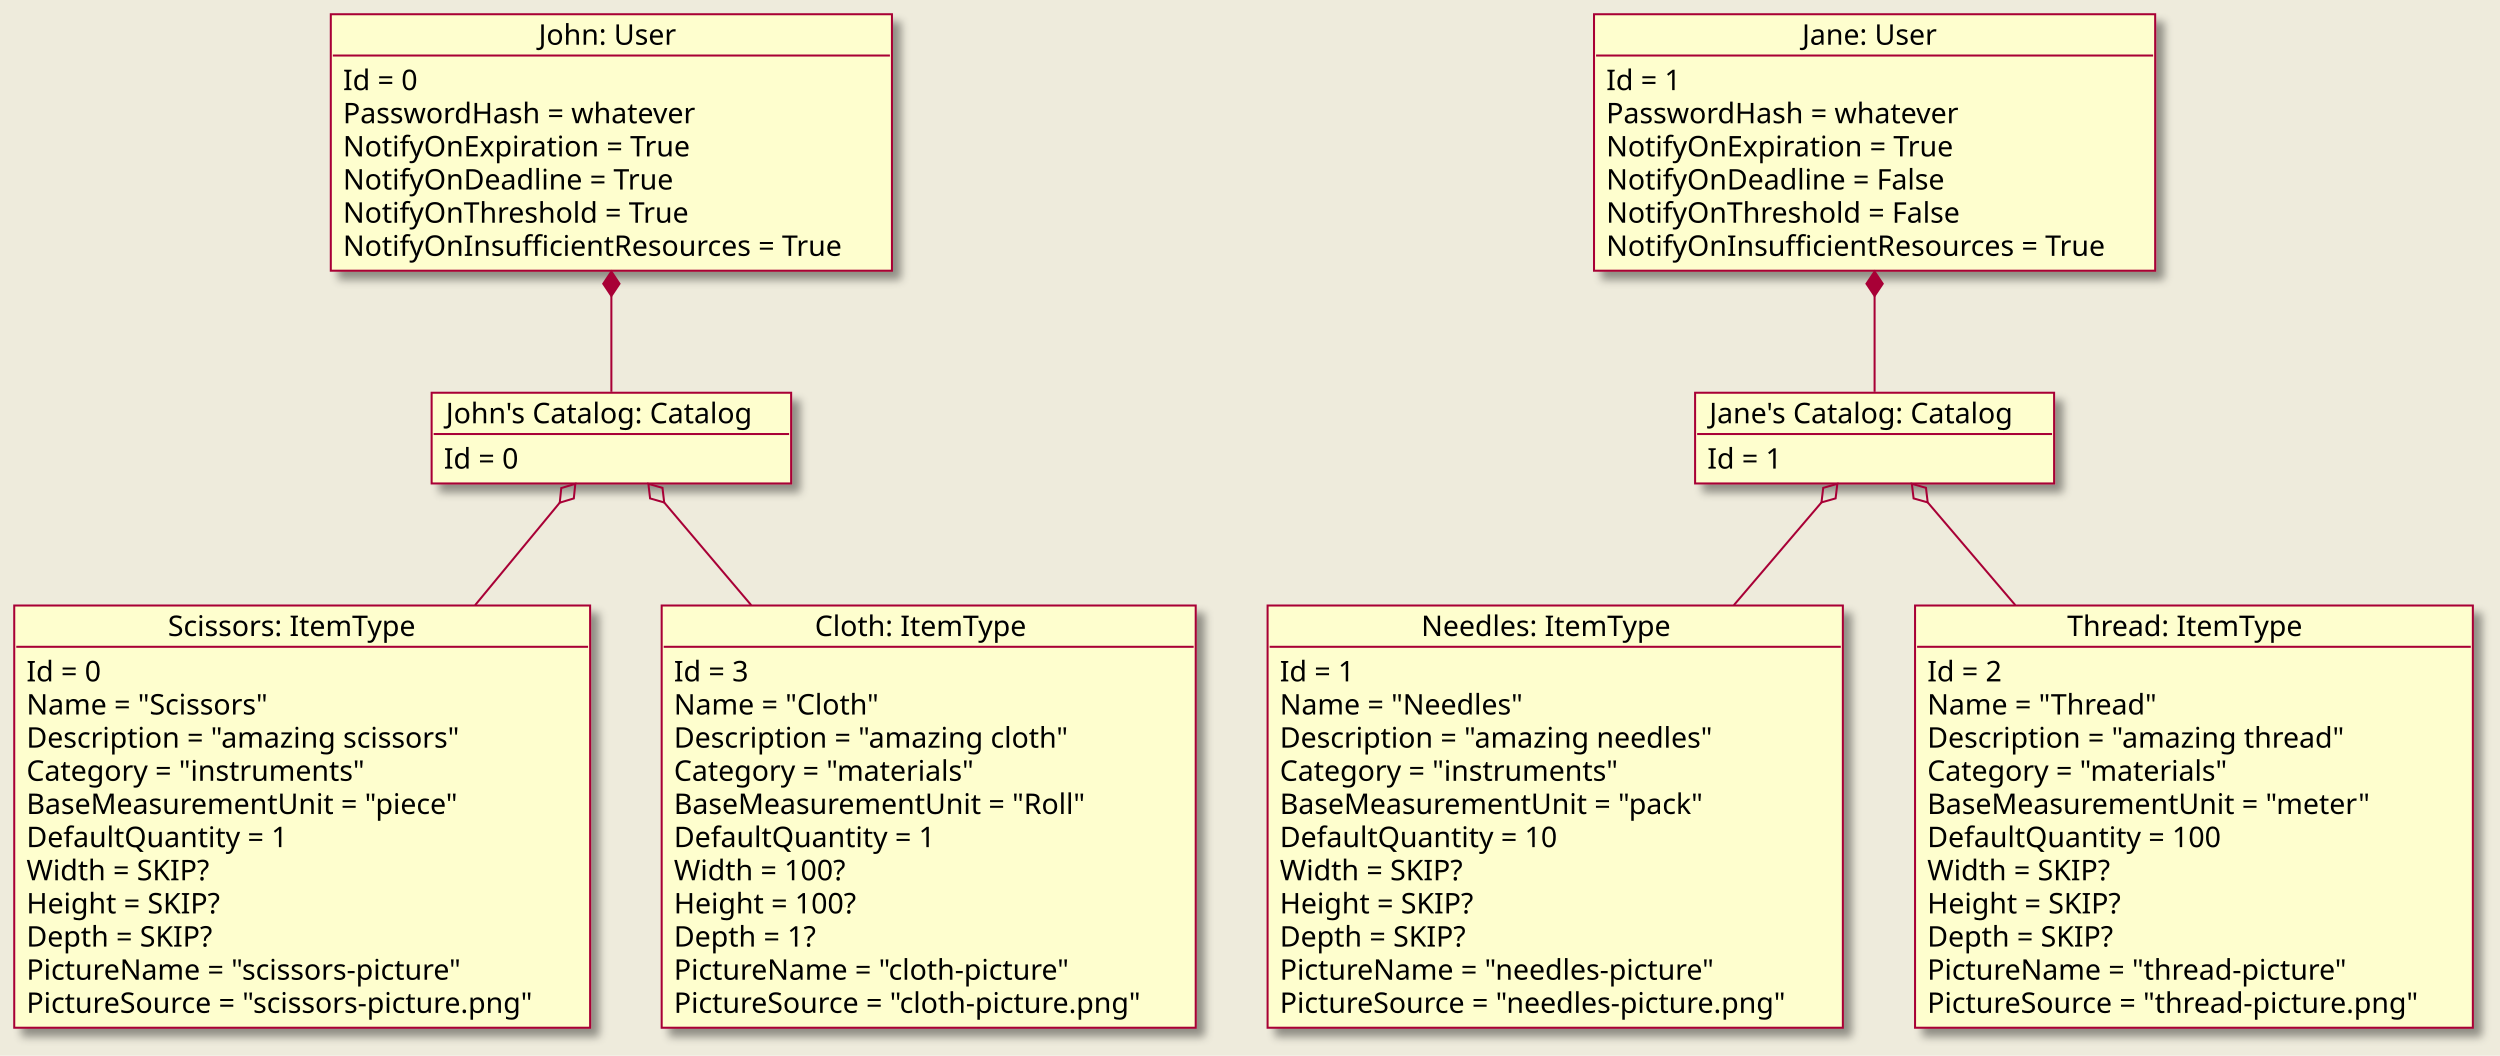
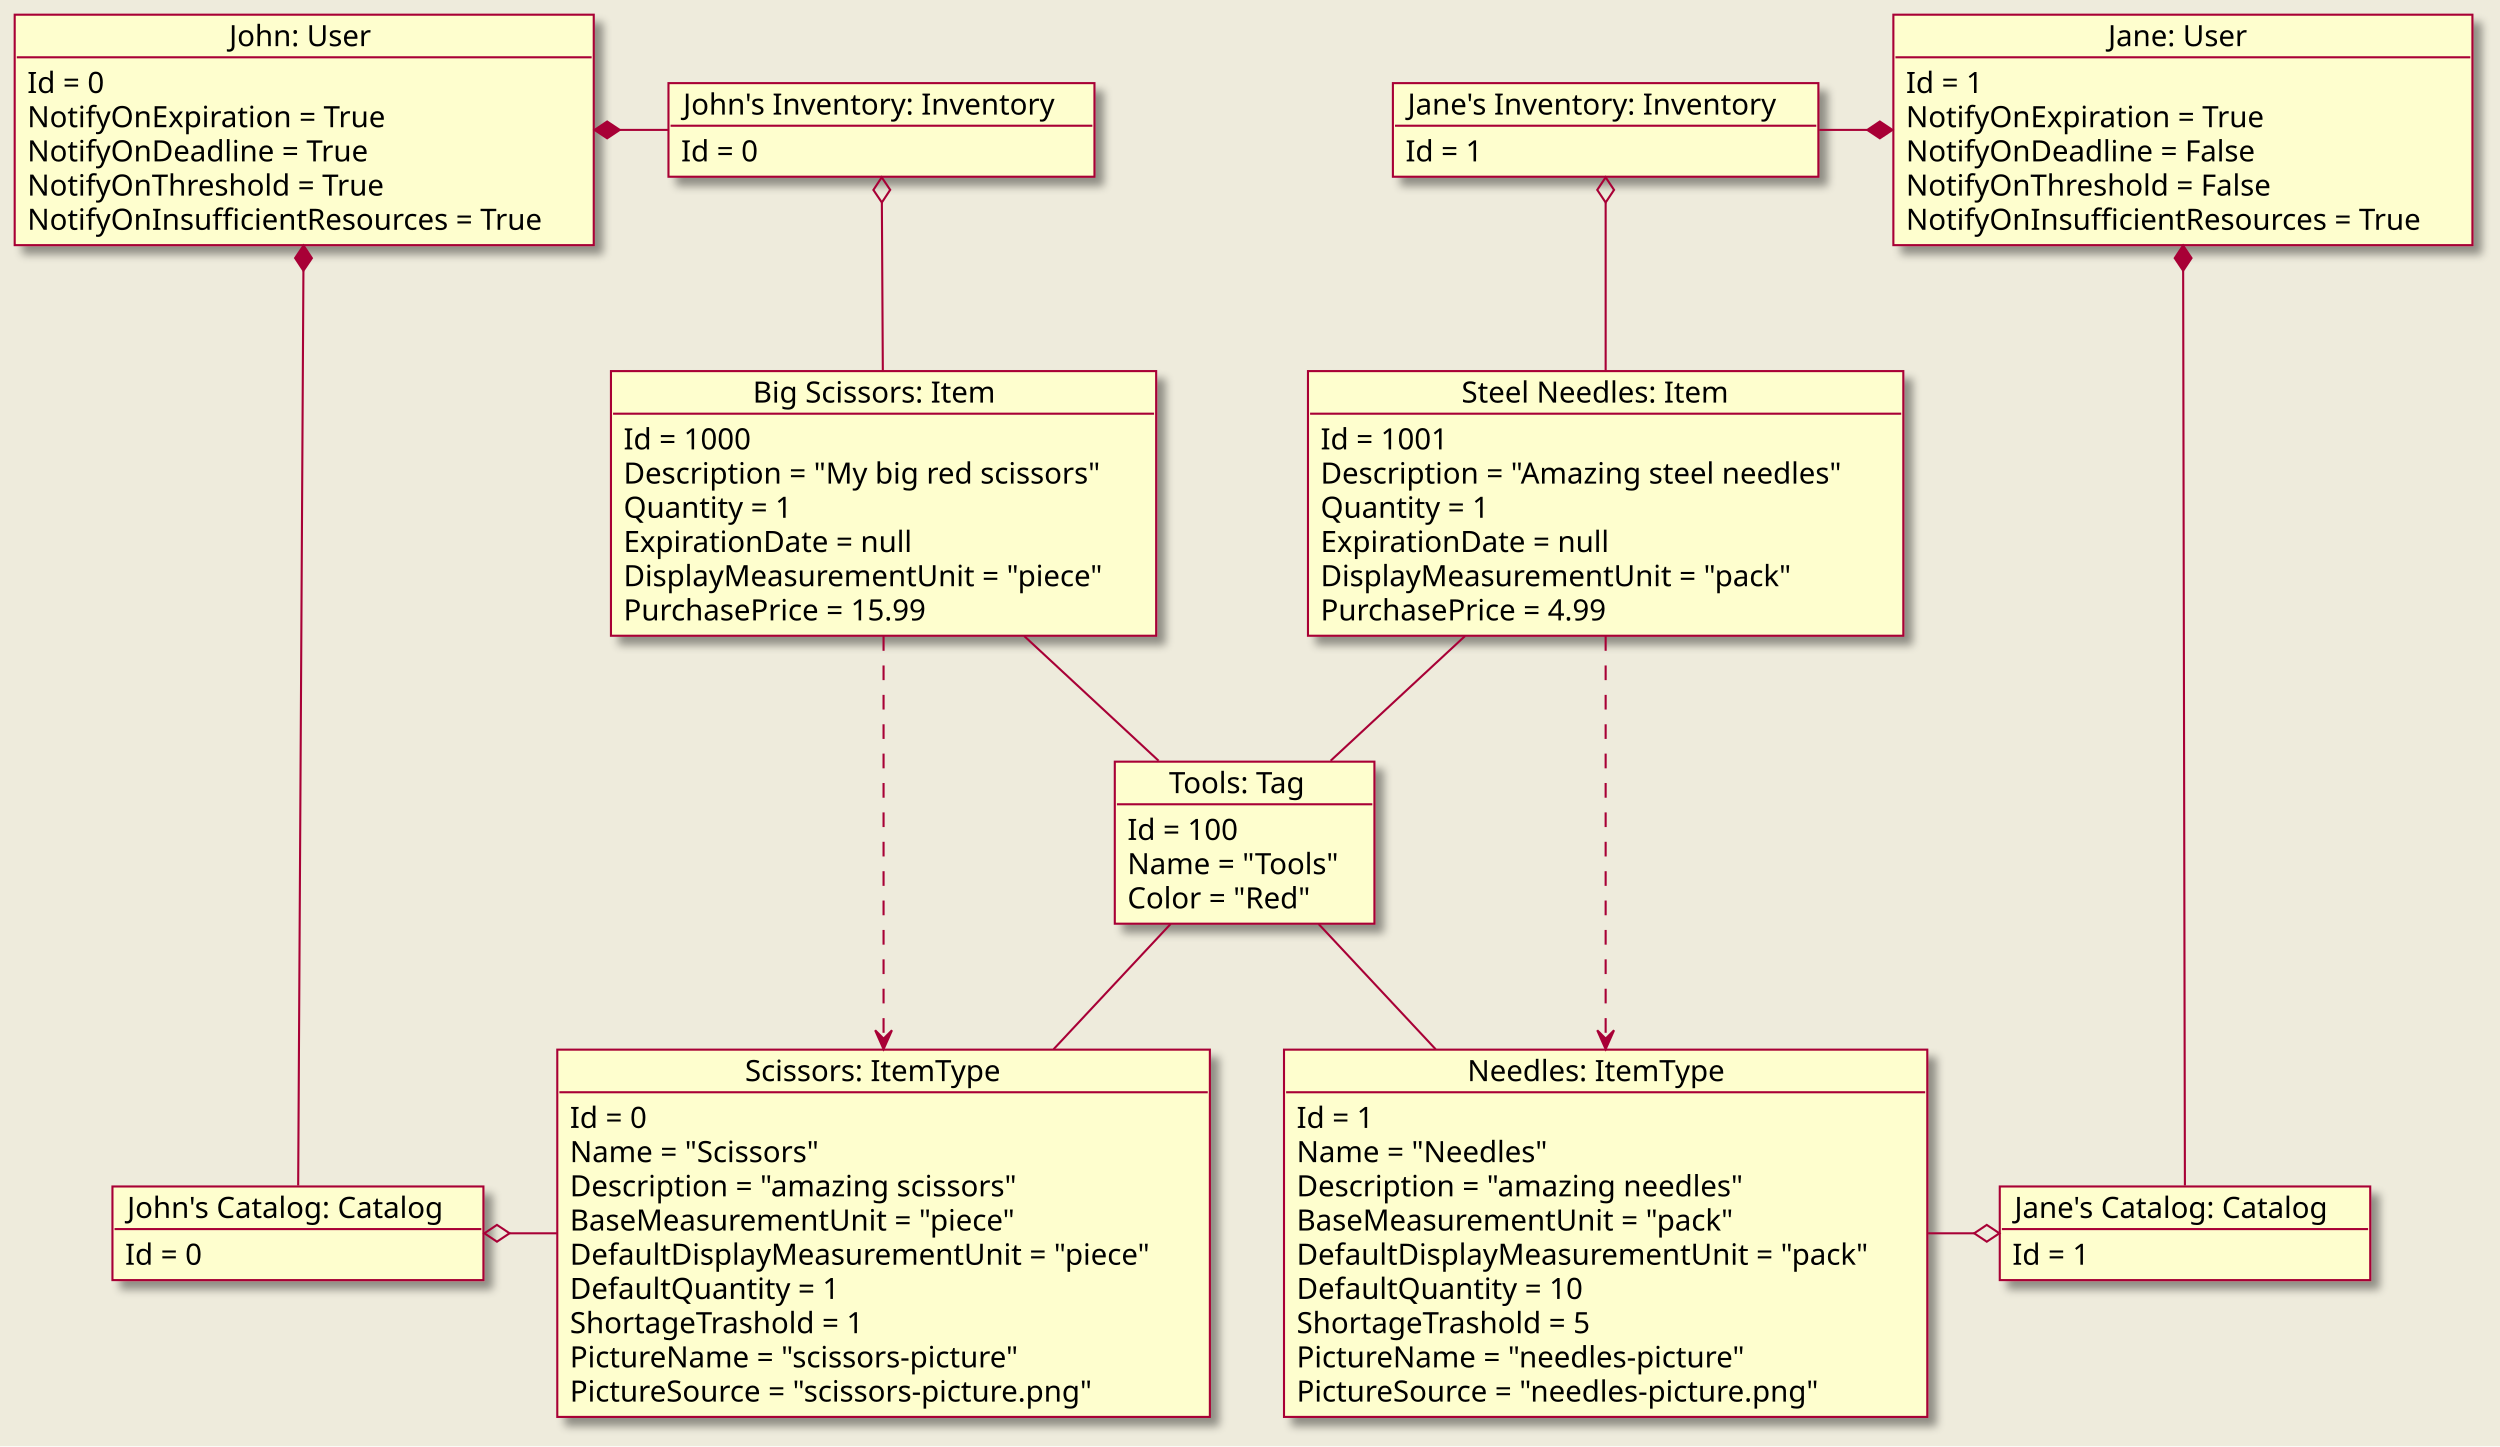
- <svg xmlns="http://www.w3.org/2000/svg" contentStyleType="text/css" data-diagram-type="CLASS" height="519px" preserveAspectRatio="none" style="width:1229px;height:519px;background:#EEEBDC;" version="1.1" viewBox="0 0 1229 519" width="1229px" zoomAndPan="magnify">
+ <svg xmlns="http://www.w3.org/2000/svg" contentStyleType="text/css" data-diagram-type="CLASS" height="689px" preserveAspectRatio="none" style="width:1191px;height:689px;background:#EEEBDC;" version="1.1" viewBox="0 0 1191 689" width="1191px" zoomAndPan="magnify">
  <defs>
-     <filter height="300%" id="fyx7aep16hzro" width="300%" x="-1" y="-1">
+     <filter height="300%" id="f15uurqd3y0n91" width="300%" x="-1" y="-1">
      <feGaussianBlur result="blurOut" stdDeviation="2" />
      <feColorMatrix in="blurOut" result="blurOut2" type="matrix" values="0 0 0 0 0 0 0 0 0 0 0 0 0 0 0 0 0 0 .4 0" />
      <feOffset dx="4" dy="4" in="blurOut2" result="blurOut3" />
      <feBlend in="SourceGraphic" in2="blurOut3" mode="normal" />
    </filter>
  </defs>
  <g>
-     <rect fill="#EEEBDC" height="519" style="stroke:none;stroke-width:1;" width="1229" x="0" y="0" />
-     <g class="entity" data-entity="UserJohn" data-source-line="5" data-uid="ent0002" id="entity_UserJohn">
-       <rect fill="#FEFECE" filter="url(#fyx7aep16hzro)" height="126.078" style="stroke:#A80036;stroke-width:1;" width="275.86" x="162.62" y="7" />
-       <text fill="#000000" font-family="sans-serif" font-size="14" lengthAdjust="spacing" textLength="71.518" x="264.791" y="21.995">John: User</text>
-       <line style="stroke:#A80036;stroke-width:1;" x1="163.62" x2="437.48" y1="27.297" y2="27.297" />
-       <text fill="#000000" font-family="sans-serif" font-size="14" lengthAdjust="spacing" textLength="42.554" x="168.62" y="44.292">Id = 0</text>
-       <text fill="#000000" font-family="sans-serif" font-size="14" lengthAdjust="spacing" textLength="187.831" x="168.62" y="60.589">PasswordHash = whatever</text>
-       <text fill="#000000" font-family="sans-serif" font-size="14" lengthAdjust="spacing" textLength="185.008" x="168.62" y="76.886">NotifyOnExpiration = True</text>
-       <text fill="#000000" font-family="sans-serif" font-size="14" lengthAdjust="spacing" textLength="176.073" x="168.62" y="93.183">NotifyOnDeadline = True</text>
-       <text fill="#000000" font-family="sans-serif" font-size="14" lengthAdjust="spacing" textLength="183.251" x="168.62" y="109.48">NotifyOnThreshold = True</text>
-       <text fill="#000000" font-family="sans-serif" font-size="14" lengthAdjust="spacing" textLength="263.86" x="168.62" y="125.776">NotifyOnInsufficientResources = True</text>
+     <rect fill="#EEEBDC" height="689" style="stroke:none;stroke-width:1;" width="1191" x="0" y="0" />
+     <g class="entity" data-entity="UserJohn" data-source-line="6" data-uid="ent0002" id="entity_UserJohn">
+       <rect fill="#FEFECE" filter="url(#f15uurqd3y0n91)" height="109.781" style="stroke:#A80036;stroke-width:1;" width="275.86" x="7" y="7" />
+       <text fill="#000000" font-family="sans-serif" font-size="14" lengthAdjust="spacing" textLength="71.518" x="109.171" y="21.995">John: User</text>
+       <line style="stroke:#A80036;stroke-width:1;" x1="8" x2="281.86" y1="27.297" y2="27.297" />
+       <text fill="#000000" font-family="sans-serif" font-size="14" lengthAdjust="spacing" textLength="42.554" x="13" y="44.292">Id = 0</text>
+       <text fill="#000000" font-family="sans-serif" font-size="14" lengthAdjust="spacing" textLength="185.008" x="13" y="60.589">NotifyOnExpiration = True</text>
+       <text fill="#000000" font-family="sans-serif" font-size="14" lengthAdjust="spacing" textLength="176.073" x="13" y="76.886">NotifyOnDeadline = True</text>
+       <text fill="#000000" font-family="sans-serif" font-size="14" lengthAdjust="spacing" textLength="183.251" x="13" y="93.183">NotifyOnThreshold = True</text>
+       <text fill="#000000" font-family="sans-serif" font-size="14" lengthAdjust="spacing" textLength="263.86" x="13" y="109.48">NotifyOnInsufficientResources = True</text>
    </g>
    <g class="entity" data-entity="UserJane" data-source-line="13" data-uid="ent0003" id="entity_UserJane">
-       <rect fill="#FEFECE" filter="url(#fyx7aep16hzro)" height="126.078" style="stroke:#A80036;stroke-width:1;" width="275.86" x="783.62" y="7" />
-       <text fill="#000000" font-family="sans-serif" font-size="14" lengthAdjust="spacing" textLength="71.272" x="885.914" y="21.995">Jane: User</text>
-       <line style="stroke:#A80036;stroke-width:1;" x1="784.62" x2="1058.48" y1="27.297" y2="27.297" />
-       <text fill="#000000" font-family="sans-serif" font-size="14" lengthAdjust="spacing" textLength="42.554" x="789.62" y="44.292">Id = 1</text>
-       <text fill="#000000" font-family="sans-serif" font-size="14" lengthAdjust="spacing" textLength="187.831" x="789.62" y="60.589">PasswordHash = whatever</text>
-       <text fill="#000000" font-family="sans-serif" font-size="14" lengthAdjust="spacing" textLength="185.008" x="789.62" y="76.886">NotifyOnExpiration = True</text>
-       <text fill="#000000" font-family="sans-serif" font-size="14" lengthAdjust="spacing" textLength="180.708" x="789.62" y="93.183">NotifyOnDeadline = False</text>
-       <text fill="#000000" font-family="sans-serif" font-size="14" lengthAdjust="spacing" textLength="187.886" x="789.62" y="109.48">NotifyOnThreshold = False</text>
-       <text fill="#000000" font-family="sans-serif" font-size="14" lengthAdjust="spacing" textLength="263.86" x="789.62" y="125.776">NotifyOnInsufficientResources = True</text>
+       <rect fill="#FEFECE" filter="url(#f15uurqd3y0n91)" height="109.781" style="stroke:#A80036;stroke-width:1;" width="275.86" x="902" y="7" />
+       <text fill="#000000" font-family="sans-serif" font-size="14" lengthAdjust="spacing" textLength="71.272" x="1004.294" y="21.995">Jane: User</text>
+       <line style="stroke:#A80036;stroke-width:1;" x1="903" x2="1176.86" y1="27.297" y2="27.297" />
+       <text fill="#000000" font-family="sans-serif" font-size="14" lengthAdjust="spacing" textLength="42.554" x="908" y="44.292">Id = 1</text>
+       <text fill="#000000" font-family="sans-serif" font-size="14" lengthAdjust="spacing" textLength="185.008" x="908" y="60.589">NotifyOnExpiration = True</text>
+       <text fill="#000000" font-family="sans-serif" font-size="14" lengthAdjust="spacing" textLength="180.708" x="908" y="76.886">NotifyOnDeadline = False</text>
+       <text fill="#000000" font-family="sans-serif" font-size="14" lengthAdjust="spacing" textLength="187.886" x="908" y="93.183">NotifyOnThreshold = False</text>
+       <text fill="#000000" font-family="sans-serif" font-size="14" lengthAdjust="spacing" textLength="263.86" x="908" y="109.48">NotifyOnInsufficientResources = True</text>
    </g>
-     <g class="entity" data-entity="JohnCatalog" data-source-line="22" data-uid="ent0004" id="entity_JohnCatalog">
-       <rect fill="#FEFECE" filter="url(#fyx7aep16hzro)" height="44.594" style="stroke:#A80036;stroke-width:1;" width="176.73" x="212.19" y="193.07" />
-       <text fill="#000000" font-family="sans-serif" font-size="14" lengthAdjust="spacing" textLength="162.73" x="219.19" y="208.065">John's Catalog: Catalog</text>
-       <line style="stroke:#A80036;stroke-width:1;" x1="213.19" x2="387.92" y1="213.367" y2="213.367" />
-       <text fill="#000000" font-family="sans-serif" font-size="14" lengthAdjust="spacing" textLength="42.554" x="218.19" y="230.362">Id = 0</text>
+     <g class="entity" data-entity="JohnCatalog" data-source-line="21" data-uid="ent0004" id="entity_JohnCatalog">
+       <rect fill="#FEFECE" filter="url(#f15uurqd3y0n91)" height="44.594" style="stroke:#A80036;stroke-width:1;" width="176.73" x="53.57" y="565.24" />
+       <text fill="#000000" font-family="sans-serif" font-size="14" lengthAdjust="spacing" textLength="162.73" x="60.57" y="580.235">John's Catalog: Catalog</text>
+       <line style="stroke:#A80036;stroke-width:1;" x1="54.57" x2="229.299" y1="585.537" y2="585.537" />
+       <text fill="#000000" font-family="sans-serif" font-size="14" lengthAdjust="spacing" textLength="42.554" x="59.57" y="602.532">Id = 0</text>
    </g>
-     <g class="entity" data-entity="JaneCatalog" data-source-line="25" data-uid="ent0005" id="entity_JaneCatalog">
-       <rect fill="#FEFECE" filter="url(#fyx7aep16hzro)" height="44.594" style="stroke:#A80036;stroke-width:1;" width="176.483" x="833.31" y="193.07" />
-       <text fill="#000000" font-family="sans-serif" font-size="14" lengthAdjust="spacing" textLength="162.483" x="840.31" y="208.065">Jane's Catalog: Catalog</text>
-       <line style="stroke:#A80036;stroke-width:1;" x1="834.31" x2="1008.793" y1="213.367" y2="213.367" />
-       <text fill="#000000" font-family="sans-serif" font-size="14" lengthAdjust="spacing" textLength="42.554" x="839.31" y="230.362">Id = 1</text>
+     <g class="entity" data-entity="JaneCatalog" data-source-line="24" data-uid="ent0005" id="entity_JaneCatalog">
+       <rect fill="#FEFECE" filter="url(#f15uurqd3y0n91)" height="44.594" style="stroke:#A80036;stroke-width:1;" width="176.483" x="952.69" y="565.24" />
+       <text fill="#000000" font-family="sans-serif" font-size="14" lengthAdjust="spacing" textLength="162.483" x="959.69" y="580.235">Jane's Catalog: Catalog</text>
+       <line style="stroke:#A80036;stroke-width:1;" x1="953.69" x2="1128.173" y1="585.537" y2="585.537" />
+       <text fill="#000000" font-family="sans-serif" font-size="14" lengthAdjust="spacing" textLength="42.554" x="958.69" y="602.532">Id = 1</text>
    </g>
-     <g class="entity" data-entity="Scissors" data-source-line="29" data-uid="ent0006" id="entity_Scissors">
-       <rect fill="#FEFECE" filter="url(#fyx7aep16hzro)" height="207.562" style="stroke:#A80036;stroke-width:1;" width="283.1" x="7" y="297.67" />
-       <text fill="#000000" font-family="sans-serif" font-size="14" lengthAdjust="spacing" textLength="132.05" x="82.525" y="312.665">Scissors: ItemType</text>
-       <line style="stroke:#A80036;stroke-width:1;" x1="8" x2="289.1" y1="317.967" y2="317.967" />
-       <text fill="#000000" font-family="sans-serif" font-size="14" lengthAdjust="spacing" textLength="42.554" x="13" y="334.962">Id = 0</text>
-       <text fill="#000000" font-family="sans-serif" font-size="14" lengthAdjust="spacing" textLength="131.489" x="13" y="351.259">Name = "Scissors"</text>
-       <text fill="#000000" font-family="sans-serif" font-size="14" lengthAdjust="spacing" textLength="232.572" x="13" y="367.556">Description = "amazing scissors"</text>
-       <text fill="#000000" font-family="sans-serif" font-size="14" lengthAdjust="spacing" textLength="181.542" x="13" y="383.853">Category = "instruments"</text>
-       <text fill="#000000" font-family="sans-serif" font-size="14" lengthAdjust="spacing" textLength="230.221" x="13" y="400.149">BaseMeasurementUnit = "piece"</text>
-       <text fill="#000000" font-family="sans-serif" font-size="14" lengthAdjust="spacing" textLength="141.19" x="13" y="416.446">DefaultQuantity = 1</text>
-       <text fill="#000000" font-family="sans-serif" font-size="14" lengthAdjust="spacing" textLength="99.682" x="13" y="432.743">Width = SKIP?</text>
-       <text fill="#000000" font-family="sans-serif" font-size="14" lengthAdjust="spacing" textLength="104.98" x="13" y="449.04">Height = SKIP?</text>
-       <text fill="#000000" font-family="sans-serif" font-size="14" lengthAdjust="spacing" textLength="101.343" x="13" y="465.337">Depth = SKIP?</text>
-       <text fill="#000000" font-family="sans-serif" font-size="14" lengthAdjust="spacing" textLength="232.914" x="13" y="481.634">PictureName = "scissors-picture"</text>
-       <text fill="#000000" font-family="sans-serif" font-size="14" lengthAdjust="spacing" textLength="271.1" x="13" y="497.931">PictureSource = "scissors-picture.png"</text>
+     <g class="entity" data-entity="JohnInventory" data-source-line="28" data-uid="ent0006" id="entity_JohnInventory">
+       <rect fill="#FEFECE" filter="url(#f15uurqd3y0n91)" height="44.594" style="stroke:#A80036;stroke-width:1;" width="202.939" x="318.46" y="39.6" />
+       <text fill="#000000" font-family="sans-serif" font-size="14" lengthAdjust="spacing" textLength="188.939" x="325.46" y="54.595">John's Inventory: Inventory</text>
+       <line style="stroke:#A80036;stroke-width:1;" x1="319.46" x2="520.399" y1="59.897" y2="59.897" />
+       <text fill="#000000" font-family="sans-serif" font-size="14" lengthAdjust="spacing" textLength="42.554" x="324.46" y="76.892">Id = 0</text>
    </g>
-     <g class="entity" data-entity="Needles" data-source-line="42" data-uid="ent0007" id="entity_Needles">
-       <rect fill="#FEFECE" filter="url(#fyx7aep16hzro)" height="207.562" style="stroke:#A80036;stroke-width:1;" width="282.799" x="623.15" y="297.67" />
-       <text fill="#000000" font-family="sans-serif" font-size="14" lengthAdjust="spacing" textLength="131.756" x="698.672" y="312.665">Needles: ItemType</text>
-       <line style="stroke:#A80036;stroke-width:1;" x1="624.15" x2="904.949" y1="317.967" y2="317.967" />
-       <text fill="#000000" font-family="sans-serif" font-size="14" lengthAdjust="spacing" textLength="42.554" x="629.15" y="334.962">Id = 1</text>
-       <text fill="#000000" font-family="sans-serif" font-size="14" lengthAdjust="spacing" textLength="131.195" x="629.15" y="351.259">Name = "Needles"</text>
-       <text fill="#000000" font-family="sans-serif" font-size="14" lengthAdjust="spacing" textLength="232.272" x="629.15" y="367.556">Description = "amazing needles"</text>
-       <text fill="#000000" font-family="sans-serif" font-size="14" lengthAdjust="spacing" textLength="181.542" x="629.15" y="383.853">Category = "instruments"</text>
-       <text fill="#000000" font-family="sans-serif" font-size="14" lengthAdjust="spacing" textLength="225.791" x="629.15" y="400.149">BaseMeasurementUnit = "pack"</text>
-       <text fill="#000000" font-family="sans-serif" font-size="14" lengthAdjust="spacing" textLength="150.097" x="629.15" y="416.446">DefaultQuantity = 10</text>
-       <text fill="#000000" font-family="sans-serif" font-size="14" lengthAdjust="spacing" textLength="99.682" x="629.15" y="432.743">Width = SKIP?</text>
-       <text fill="#000000" font-family="sans-serif" font-size="14" lengthAdjust="spacing" textLength="104.98" x="629.15" y="449.04">Height = SKIP?</text>
-       <text fill="#000000" font-family="sans-serif" font-size="14" lengthAdjust="spacing" textLength="101.343" x="629.15" y="465.337">Depth = SKIP?</text>
-       <text fill="#000000" font-family="sans-serif" font-size="14" lengthAdjust="spacing" textLength="232.613" x="629.15" y="481.634">PictureName = "needles-picture"</text>
-       <text fill="#000000" font-family="sans-serif" font-size="14" lengthAdjust="spacing" textLength="270.799" x="629.15" y="497.931">PictureSource = "needles-picture.png"</text>
+     <g class="entity" data-entity="JaneInventory" data-source-line="31" data-uid="ent0007" id="entity_JaneInventory">
+       <rect fill="#FEFECE" filter="url(#f15uurqd3y0n91)" height="44.594" style="stroke:#A80036;stroke-width:1;" width="202.692" x="663.58" y="39.6" />
+       <text fill="#000000" font-family="sans-serif" font-size="14" lengthAdjust="spacing" textLength="188.692" x="670.58" y="54.595">Jane's Inventory: Inventory</text>
+       <line style="stroke:#A80036;stroke-width:1;" x1="664.58" x2="865.272" y1="59.897" y2="59.897" />
+       <text fill="#000000" font-family="sans-serif" font-size="14" lengthAdjust="spacing" textLength="42.554" x="669.58" y="76.892">Id = 1</text>
    </g>
-     <g class="entity" data-entity="Thread" data-source-line="55" data-uid="ent0008" id="entity_Thread">
-       <rect fill="#FEFECE" filter="url(#fyx7aep16hzro)" height="207.562" style="stroke:#A80036;stroke-width:1;" width="274.213" x="941.44" y="297.67" />
-       <text fill="#000000" font-family="sans-serif" font-size="14" lengthAdjust="spacing" textLength="124.633" x="1016.23" y="312.665">Thread: ItemType</text>
-       <line style="stroke:#A80036;stroke-width:1;" x1="942.44" x2="1214.653" y1="317.967" y2="317.967" />
-       <text fill="#000000" font-family="sans-serif" font-size="14" lengthAdjust="spacing" textLength="42.554" x="947.44" y="334.962">Id = 2</text>
-       <text fill="#000000" font-family="sans-serif" font-size="14" lengthAdjust="spacing" textLength="124.072" x="947.44" y="351.259">Name = "Thread"</text>
-       <text fill="#000000" font-family="sans-serif" font-size="14" lengthAdjust="spacing" textLength="223.685" x="947.44" y="367.556">Description = "amazing thread"</text>
-       <text fill="#000000" font-family="sans-serif" font-size="14" lengthAdjust="spacing" textLength="163.188" x="947.44" y="383.853">Category = "materials"</text>
-       <text fill="#000000" font-family="sans-serif" font-size="14" lengthAdjust="spacing" textLength="234.63" x="947.44" y="400.149">BaseMeasurementUnit = "meter"</text>
-       <text fill="#000000" font-family="sans-serif" font-size="14" lengthAdjust="spacing" textLength="159.004" x="947.44" y="416.446">DefaultQuantity = 100</text>
-       <text fill="#000000" font-family="sans-serif" font-size="14" lengthAdjust="spacing" textLength="99.682" x="947.44" y="432.743">Width = SKIP?</text>
-       <text fill="#000000" font-family="sans-serif" font-size="14" lengthAdjust="spacing" textLength="104.98" x="947.44" y="449.04">Height = SKIP?</text>
-       <text fill="#000000" font-family="sans-serif" font-size="14" lengthAdjust="spacing" textLength="101.343" x="947.44" y="465.337">Depth = SKIP?</text>
-       <text fill="#000000" font-family="sans-serif" font-size="14" lengthAdjust="spacing" textLength="224.027" x="947.44" y="481.634">PictureName = "thread-picture"</text>
-       <text fill="#000000" font-family="sans-serif" font-size="14" lengthAdjust="spacing" textLength="262.213" x="947.44" y="497.931">PictureSource = "thread-picture.png"</text>
+     <g class="entity" data-entity="TagTools" data-source-line="35" data-uid="ent0008" id="entity_TagTools">
+       <rect fill="#FEFECE" filter="url(#f15uurqd3y0n91)" height="77.188" style="stroke:#A80036;stroke-width:1;" width="123.679" x="531.09" y="362.86" />
+       <text fill="#000000" font-family="sans-serif" font-size="14" lengthAdjust="spacing" textLength="72.051" x="556.904" y="377.855">Tools: Tag</text>
+       <line style="stroke:#A80036;stroke-width:1;" x1="532.09" x2="653.769" y1="383.157" y2="383.157" />
+       <text fill="#000000" font-family="sans-serif" font-size="14" lengthAdjust="spacing" textLength="60.368" x="537.09" y="400.152">Id = 100</text>
+       <text fill="#000000" font-family="sans-serif" font-size="14" lengthAdjust="spacing" textLength="111.679" x="537.09" y="416.449">Name = "Tools"</text>
+       <text fill="#000000" font-family="sans-serif" font-size="14" lengthAdjust="spacing" textLength="97.289" x="537.09" y="432.746">Color = "Red"</text>
    </g>
-     <g class="entity" data-entity="Cloth" data-source-line="68" data-uid="ent0009" id="entity_Cloth">
-       <rect fill="#FEFECE" filter="url(#fyx7aep16hzro)" height="207.562" style="stroke:#A80036;stroke-width:1;" width="262.53" x="325.28" y="297.67" />
-       <text fill="#000000" font-family="sans-serif" font-size="14" lengthAdjust="spacing" textLength="111.966" x="400.562" y="312.665">Cloth: ItemType</text>
-       <line style="stroke:#A80036;stroke-width:1;" x1="326.28" x2="586.81" y1="317.967" y2="317.967" />
-       <text fill="#000000" font-family="sans-serif" font-size="14" lengthAdjust="spacing" textLength="42.554" x="331.28" y="334.962">Id = 3</text>
-       <text fill="#000000" font-family="sans-serif" font-size="14" lengthAdjust="spacing" textLength="111.405" x="331.28" y="351.259">Name = "Cloth"</text>
-       <text fill="#000000" font-family="sans-serif" font-size="14" lengthAdjust="spacing" textLength="212.003" x="331.28" y="367.556">Description = "amazing cloth"</text>
-       <text fill="#000000" font-family="sans-serif" font-size="14" lengthAdjust="spacing" textLength="163.188" x="331.28" y="383.853">Category = "materials"</text>
-       <text fill="#000000" font-family="sans-serif" font-size="14" lengthAdjust="spacing" textLength="218.593" x="331.28" y="400.149">BaseMeasurementUnit = "Roll"</text>
-       <text fill="#000000" font-family="sans-serif" font-size="14" lengthAdjust="spacing" textLength="141.19" x="331.28" y="416.446">DefaultQuantity = 1</text>
-       <text fill="#000000" font-family="sans-serif" font-size="14" lengthAdjust="spacing" textLength="95.765" x="331.28" y="432.743">Width = 100?</text>
-       <text fill="#000000" font-family="sans-serif" font-size="14" lengthAdjust="spacing" textLength="101.062" x="331.28" y="449.04">Height = 100?</text>
-       <text fill="#000000" font-family="sans-serif" font-size="14" lengthAdjust="spacing" textLength="79.611" x="331.28" y="465.337">Depth = 1?</text>
-       <text fill="#000000" font-family="sans-serif" font-size="14" lengthAdjust="spacing" textLength="212.345" x="331.28" y="481.634">PictureName = "cloth-picture"</text>
-       <text fill="#000000" font-family="sans-serif" font-size="14" lengthAdjust="spacing" textLength="250.53" x="331.28" y="497.931">PictureSource = "cloth-picture.png"</text>
+     <g class="entity" data-entity="Scissors" data-source-line="41" data-uid="ent0009" id="entity_Scissors">
+       <rect fill="#FEFECE" filter="url(#f15uurqd3y0n91)" height="174.969" style="stroke:#A80036;stroke-width:1;" width="310.888" x="265.49" y="500.05" />
+       <text fill="#000000" font-family="sans-serif" font-size="14" lengthAdjust="spacing" textLength="132.05" x="354.909" y="515.045">Scissors: ItemType</text>
+       <line style="stroke:#A80036;stroke-width:1;" x1="266.49" x2="575.378" y1="520.347" y2="520.347" />
+       <text fill="#000000" font-family="sans-serif" font-size="14" lengthAdjust="spacing" textLength="42.554" x="271.49" y="537.342">Id = 0</text>
+       <text fill="#000000" font-family="sans-serif" font-size="14" lengthAdjust="spacing" textLength="131.489" x="271.49" y="553.639">Name = "Scissors"</text>
+       <text fill="#000000" font-family="sans-serif" font-size="14" lengthAdjust="spacing" textLength="232.572" x="271.49" y="569.936">Description = "amazing scissors"</text>
+       <text fill="#000000" font-family="sans-serif" font-size="14" lengthAdjust="spacing" textLength="230.221" x="271.49" y="586.233">BaseMeasurementUnit = "piece"</text>
+       <text fill="#000000" font-family="sans-serif" font-size="14" lengthAdjust="spacing" textLength="298.888" x="271.49" y="602.529">DefaultDisplayMeasurementUnit = "piece"</text>
+       <text fill="#000000" font-family="sans-serif" font-size="14" lengthAdjust="spacing" textLength="141.19" x="271.49" y="618.826">DefaultQuantity = 1</text>
+       <text fill="#000000" font-family="sans-serif" font-size="14" lengthAdjust="spacing" textLength="153.583" x="271.49" y="635.123">ShortageTrashold = 1</text>
+       <text fill="#000000" font-family="sans-serif" font-size="14" lengthAdjust="spacing" textLength="232.914" x="271.49" y="651.42">PictureName = "scissors-picture"</text>
+       <text fill="#000000" font-family="sans-serif" font-size="14" lengthAdjust="spacing" textLength="271.1" x="271.49" y="667.717">PictureSource = "scissors-picture.png"</text>
    </g>
-     <g class="link" data-entity-1="UserJohn" data-entity-2="JohnCatalog" data-source-line="82" data-uid="lnk10" id="link_UserJohn_JohnCatalog">
-       <path codeLine="82" d="M300.55,145.49 C300.55,166.61 300.55,176.82 300.55,192.61" fill="none" id="UserJohn-backto-JohnCatalog" style="stroke:#A80036;stroke-width:1;" />
-       <polygon fill="#A80036" points="300.55,133.49,296.55,139.49,300.55,145.49,304.55,139.49,300.55,133.49" style="stroke:#A80036;stroke-width:1;" />
+     <g class="entity" data-entity="Needles" data-source-line="53" data-uid="ent0010" id="entity_Needles">
+       <rect fill="#FEFECE" filter="url(#f15uurqd3y0n91)" height="174.969" style="stroke:#A80036;stroke-width:1;" width="306.458" x="611.7" y="500.05" />
+       <text fill="#000000" font-family="sans-serif" font-size="14" lengthAdjust="spacing" textLength="131.756" x="699.051" y="515.045">Needles: ItemType</text>
+       <line style="stroke:#A80036;stroke-width:1;" x1="612.7" x2="917.158" y1="520.347" y2="520.347" />
+       <text fill="#000000" font-family="sans-serif" font-size="14" lengthAdjust="spacing" textLength="42.554" x="617.7" y="537.342">Id = 1</text>
+       <text fill="#000000" font-family="sans-serif" font-size="14" lengthAdjust="spacing" textLength="131.195" x="617.7" y="553.639">Name = "Needles"</text>
+       <text fill="#000000" font-family="sans-serif" font-size="14" lengthAdjust="spacing" textLength="232.272" x="617.7" y="569.936">Description = "amazing needles"</text>
+       <text fill="#000000" font-family="sans-serif" font-size="14" lengthAdjust="spacing" textLength="225.791" x="617.7" y="586.233">BaseMeasurementUnit = "pack"</text>
+       <text fill="#000000" font-family="sans-serif" font-size="14" lengthAdjust="spacing" textLength="294.458" x="617.7" y="602.529">DefaultDisplayMeasurementUnit = "pack"</text>
+       <text fill="#000000" font-family="sans-serif" font-size="14" lengthAdjust="spacing" textLength="150.097" x="617.7" y="618.826">DefaultQuantity = 10</text>
+       <text fill="#000000" font-family="sans-serif" font-size="14" lengthAdjust="spacing" textLength="153.583" x="617.7" y="635.123">ShortageTrashold = 5</text>
+       <text fill="#000000" font-family="sans-serif" font-size="14" lengthAdjust="spacing" textLength="232.613" x="617.7" y="651.42">PictureName = "needles-picture"</text>
+       <text fill="#000000" font-family="sans-serif" font-size="14" lengthAdjust="spacing" textLength="270.799" x="617.7" y="667.717">PictureSource = "needles-picture.png"</text>
    </g>
-     <g class="link" data-entity-1="UserJane" data-entity-2="JaneCatalog" data-source-line="83" data-uid="lnk11" id="link_UserJane_JaneCatalog">
-       <path codeLine="83" d="M921.55,145.49 C921.55,166.61 921.55,176.82 921.55,192.61" fill="none" id="UserJane-backto-JaneCatalog" style="stroke:#A80036;stroke-width:1;" />
-       <polygon fill="#A80036" points="921.55,133.49,917.55,139.49,921.55,145.49,925.55,139.49,921.55,133.49" style="stroke:#A80036;stroke-width:1;" />
+     <g class="entity" data-entity="BigScissors" data-source-line="65" data-uid="ent0011" id="entity_BigScissors">
+       <rect fill="#FEFECE" filter="url(#f15uurqd3y0n91)" height="126.078" style="stroke:#A80036;stroke-width:1;" width="259.734" x="291.06" y="176.79" />
+       <text fill="#000000" font-family="sans-serif" font-size="14" lengthAdjust="spacing" textLength="124.544" x="358.655" y="191.785">Big Scissors: Item</text>
+       <line style="stroke:#A80036;stroke-width:1;" x1="292.06" x2="549.794" y1="197.087" y2="197.087" />
+       <text fill="#000000" font-family="sans-serif" font-size="14" lengthAdjust="spacing" textLength="69.275" x="297.06" y="214.082">Id = 1000</text>
+       <text fill="#000000" font-family="sans-serif" font-size="14" lengthAdjust="spacing" textLength="246.962" x="297.06" y="230.379">Description = "My big red scissors"</text>
+       <text fill="#000000" font-family="sans-serif" font-size="14" lengthAdjust="spacing" textLength="90.036" x="297.06" y="246.676">Quantity = 1</text>
+       <text fill="#000000" font-family="sans-serif" font-size="14" lengthAdjust="spacing" textLength="150.678" x="297.06" y="262.973">ExpirationDate = null</text>
+       <text fill="#000000" font-family="sans-serif" font-size="14" lengthAdjust="spacing" textLength="247.734" x="297.06" y="279.269">DisplayMeasurementUnit = "piece"</text>
+       <text fill="#000000" font-family="sans-serif" font-size="14" lengthAdjust="spacing" textLength="159.236" x="297.06" y="295.566">PurchasePrice = 15.99</text>
    </g>
-     <g class="link" data-entity-1="JohnCatalog" data-entity-2="Scissors" data-source-line="85" data-uid="lnk12" id="link_JohnCatalog_Scissors">
-       <path codeLine="85" d="M275.179,247.103 C262.569,262.373 252.25,274.86 233.56,297.5" fill="none" id="JohnCatalog-backto-Scissors" style="stroke:#A80036;stroke-width:1;" />
-       <polygon fill="none" points="282.82,237.85,275.915,239.929,275.179,247.103,282.084,245.023,282.82,237.85" style="stroke:#A80036;stroke-width:1;" />
+     <g class="entity" data-entity="SteelNeedles" data-source-line="74" data-uid="ent0012" id="entity_SteelNeedles">
+       <rect fill="#FEFECE" filter="url(#f15uurqd3y0n91)" height="126.078" style="stroke:#A80036;stroke-width:1;" width="283.619" x="623.12" y="176.79" />
+       <text fill="#000000" font-family="sans-serif" font-size="14" lengthAdjust="spacing" textLength="137.361" x="696.249" y="191.785">Steel Needles: Item</text>
+       <line style="stroke:#A80036;stroke-width:1;" x1="624.12" x2="905.739" y1="197.087" y2="197.087" />
+       <text fill="#000000" font-family="sans-serif" font-size="14" lengthAdjust="spacing" textLength="69.275" x="629.12" y="214.082">Id = 1001</text>
+       <text fill="#000000" font-family="sans-serif" font-size="14" lengthAdjust="spacing" textLength="271.619" x="629.12" y="230.379">Description = "Amazing steel needles"</text>
+       <text fill="#000000" font-family="sans-serif" font-size="14" lengthAdjust="spacing" textLength="90.036" x="629.12" y="246.676">Quantity = 1</text>
+       <text fill="#000000" font-family="sans-serif" font-size="14" lengthAdjust="spacing" textLength="150.678" x="629.12" y="262.973">ExpirationDate = null</text>
+       <text fill="#000000" font-family="sans-serif" font-size="14" lengthAdjust="spacing" textLength="243.305" x="629.12" y="279.269">DisplayMeasurementUnit = "pack"</text>
+       <text fill="#000000" font-family="sans-serif" font-size="14" lengthAdjust="spacing" textLength="150.329" x="629.12" y="295.566">PurchasePrice = 4.99</text>
    </g>
-     <g class="link" data-entity-1="JohnCatalog" data-entity-2="Cloth" data-source-line="86" data-uid="lnk13" id="link_JohnCatalog_Cloth">
-       <path codeLine="86" d="M326.508,247.005 C339.448,262.275 350.12,274.86 369.3,297.5" fill="none" id="JohnCatalog-backto-Cloth" style="stroke:#A80036;stroke-width:1;" />
-       <polygon fill="none" points="318.75,237.85,319.577,245.013,326.508,247.005,325.681,239.841,318.75,237.85" style="stroke:#A80036;stroke-width:1;" />
+     <g class="link" data-entity-1="UserJohn" data-entity-2="JohnCatalog" data-source-line="83" data-uid="lnk13" id="link_UserJohn_JohnCatalog">
+       <path codeLine="83" d="M144.551,128.96 C143.901,242.24 142.49,488.32 142.05,564.79" fill="none" id="UserJohn-backto-JohnCatalog" style="stroke:#A80036;stroke-width:1;" />
+       <polygon fill="#A80036" points="144.62,116.96,140.586,122.937,144.551,128.96,148.585,122.983,144.62,116.96" style="stroke:#A80036;stroke-width:1;" />
    </g>
-     <g class="link" data-entity-1="JaneCatalog" data-entity-2="Needles" data-source-line="88" data-uid="lnk14" id="link_JaneCatalog_Needles">
-       <path codeLine="88" d="M895.444,246.981 C882.424,262.251 871.66,274.86 852.36,297.5" fill="none" id="JaneCatalog-backto-Needles" style="stroke:#A80036;stroke-width:1;" />
-       <polygon fill="none" points="903.23,237.85,896.293,239.82,895.444,246.981,902.381,245.011,903.23,237.85" style="stroke:#A80036;stroke-width:1;" />
+     <g class="link" data-entity-1="UserJohn" data-entity-2="JohnInventory" data-source-line="84" data-uid="lnk14" id="link_UserJohn_JohnInventory">
+       <path codeLine="84" d="M295.24,61.89 C306.89,61.89 306.55,61.89 318.21,61.89" fill="none" id="UserJohn-backto-JohnInventory" style="stroke:#A80036;stroke-width:1;" />
+       <polygon fill="#A80036" points="283.24,61.89,289.24,65.89,295.24,61.89,289.24,57.89,283.24,61.89" style="stroke:#A80036;stroke-width:1;" />
    </g>
-     <g class="link" data-entity-1="JaneCatalog" data-entity-2="Thread" data-source-line="89" data-uid="lnk15" id="link_JaneCatalog_Thread">
-       <path codeLine="89" d="M947.656,246.981 C960.676,262.251 971.44,274.86 990.74,297.5" fill="none" id="JaneCatalog-backto-Thread" style="stroke:#A80036;stroke-width:1;" />
-       <polygon fill="none" points="939.87,237.85,940.719,245.011,947.656,246.981,946.807,239.82,939.87,237.85" style="stroke:#A80036;stroke-width:1;" />
+     <g class="link" data-entity-1="JohnCatalog" data-entity-2="Scissors" data-source-line="85" data-uid="lnk15" id="link_JohnCatalog_Scissors">
+       <path codeLine="85" d="M242.75,587.54 C254.27,587.54 253.78,587.54 265.3,587.54" fill="none" id="JohnCatalog-backto-Scissors" style="stroke:#A80036;stroke-width:1;" />
+       <polygon fill="none" points="230.75,587.54,236.75,591.54,242.75,587.54,236.75,583.54,230.75,587.54" style="stroke:#A80036;stroke-width:1;" />
+     </g>
+     <g class="link" data-entity-1="JohnInventory" data-entity-2="BigScissors" data-source-line="86" data-uid="lnk16" id="link_JohnInventory_BigScissors">
+       <path codeLine="86" d="M420.118,96.47 C420.248,119.31 420.39,144.45 420.58,176.57" fill="none" id="JohnInventory-backto-BigScissors" style="stroke:#A80036;stroke-width:1;" />
+       <polygon fill="none" points="420.05,84.47,416.084,90.493,420.118,96.47,424.084,90.447,420.05,84.47" style="stroke:#A80036;stroke-width:1;" />
+     </g>
+     <g class="link" data-entity-1="BigScissors" data-entity-2="Scissors" data-source-line="87" data-uid="lnk17" id="link_BigScissors_Scissors">
+       <path codeLine="87" d="M420.93,303.03 C420.93,357.95 420.93,432.57 420.93,493.82" fill="none" id="BigScissors-to-Scissors" style="stroke:#A80036;stroke-width:1;stroke-dasharray:7,7;" />
+       <polygon fill="#A80036" points="420.93,499.82,424.93,490.82,420.93,494.82,416.93,490.82,420.93,499.82" style="stroke:#A80036;stroke-width:1;" />
+     </g>
+     <g class="link" data-entity-1="UserJane" data-entity-2="JaneCatalog" data-source-line="89" data-uid="lnk18" id="link_UserJane_JaneCatalog">
+       <path codeLine="89" d="M1040.053,128.96 C1040.273,242.24 1040.74,488.32 1040.89,564.79" fill="none" id="UserJane-backto-JaneCatalog" style="stroke:#A80036;stroke-width:1;" />
+       <polygon fill="#A80036" points="1040.03,116.96,1036.042,122.968,1040.053,128.96,1044.042,122.952,1040.03,116.96" style="stroke:#A80036;stroke-width:1;" />
+     </g>
+     <g class="link" data-entity-1="JaneInventory" data-entity-2="UserJane" data-source-line="90" data-uid="lnk20" id="link_JaneInventory_UserJane">
+       <path codeLine="90" d="M866.71,61.89 C878.33,61.89 877.94,61.89 889.56,61.89" fill="none" id="JaneInventory-to-UserJane" style="stroke:#A80036;stroke-width:1;" />
+       <polygon fill="#A80036" points="901.56,61.89,895.56,57.89,889.56,61.89,895.56,65.89,901.56,61.89" style="stroke:#A80036;stroke-width:1;" />
+     </g>
+     <g class="link" data-entity-1="Needles" data-entity-2="JaneCatalog" data-source-line="91" data-uid="lnk22" id="link_Needles_JaneCatalog">
+       <path codeLine="91" d="M918.56,587.54 C929.88,587.54 929.19,587.54 940.5,587.54" fill="none" id="Needles-to-JaneCatalog" style="stroke:#A80036;stroke-width:1;" />
+       <polygon fill="none" points="952.5,587.54,946.5,583.54,940.5,587.54,946.5,591.54,952.5,587.54" style="stroke:#A80036;stroke-width:1;" />
+     </g>
+     <g class="link" data-entity-1="JaneInventory" data-entity-2="SteelNeedles" data-source-line="92" data-uid="lnk23" id="link_JaneInventory_SteelNeedles">
+       <path codeLine="92" d="M764.93,96.47 C764.93,119.31 764.93,144.45 764.93,176.57" fill="none" id="JaneInventory-backto-SteelNeedles" style="stroke:#A80036;stroke-width:1;" />
+       <polygon fill="none" points="764.93,84.47,760.93,90.47,764.93,96.47,768.93,90.47,764.93,84.47" style="stroke:#A80036;stroke-width:1;" />
+     </g>
+     <g class="link" data-entity-1="SteelNeedles" data-entity-2="Needles" data-source-line="93" data-uid="lnk24" id="link_SteelNeedles_Needles">
+       <path codeLine="93" d="M764.93,303.03 C764.93,357.95 764.93,432.57 764.93,493.82" fill="none" id="SteelNeedles-to-Needles" style="stroke:#A80036;stroke-width:1;stroke-dasharray:7,7;" />
+       <polygon fill="#A80036" points="764.93,499.82,768.93,490.82,764.93,494.82,760.93,490.82,764.93,499.82" style="stroke:#A80036;stroke-width:1;" />
+     </g>
+     <g class="link" data-entity-1="TagTools" data-entity-2="Scissors" data-source-line="95" data-uid="lnk25" id="link_TagTools_Scissors">
+       <path codeLine="95" d="M557.71,440.15 C541.49,457.51 521.52,478.88 501.9,499.88" fill="none" id="TagTools-Scissors" style="stroke:#A80036;stroke-width:1;" />
+     </g>
+     <g class="link" data-entity-1="BigScissors" data-entity-2="TagTools" data-source-line="96" data-uid="lnk27" id="link_BigScissors_TagTools">
+       <path codeLine="96" d="M487.92,303 C509.52,323.05 532.81,344.66 551.95,362.42" fill="none" id="BigScissors-TagTools" style="stroke:#A80036;stroke-width:1;" />
+     </g>
+     <g class="link" data-entity-1="TagTools" data-entity-2="Needles" data-source-line="97" data-uid="lnk28" id="link_TagTools_Needles">
+       <path codeLine="97" d="M628.15,440.15 C644.37,457.51 664.34,478.88 683.96,499.88" fill="none" id="TagTools-Needles" style="stroke:#A80036;stroke-width:1;" />
+     </g>
+     <g class="link" data-entity-1="SteelNeedles" data-entity-2="TagTools" data-source-line="98" data-uid="lnk30" id="link_SteelNeedles_TagTools">
+       <path codeLine="98" d="M697.94,303 C676.34,323.05 653.05,344.66 633.91,362.42" fill="none" id="SteelNeedles-TagTools" style="stroke:#A80036;stroke-width:1;" />
    </g>
  </g>
</svg>
